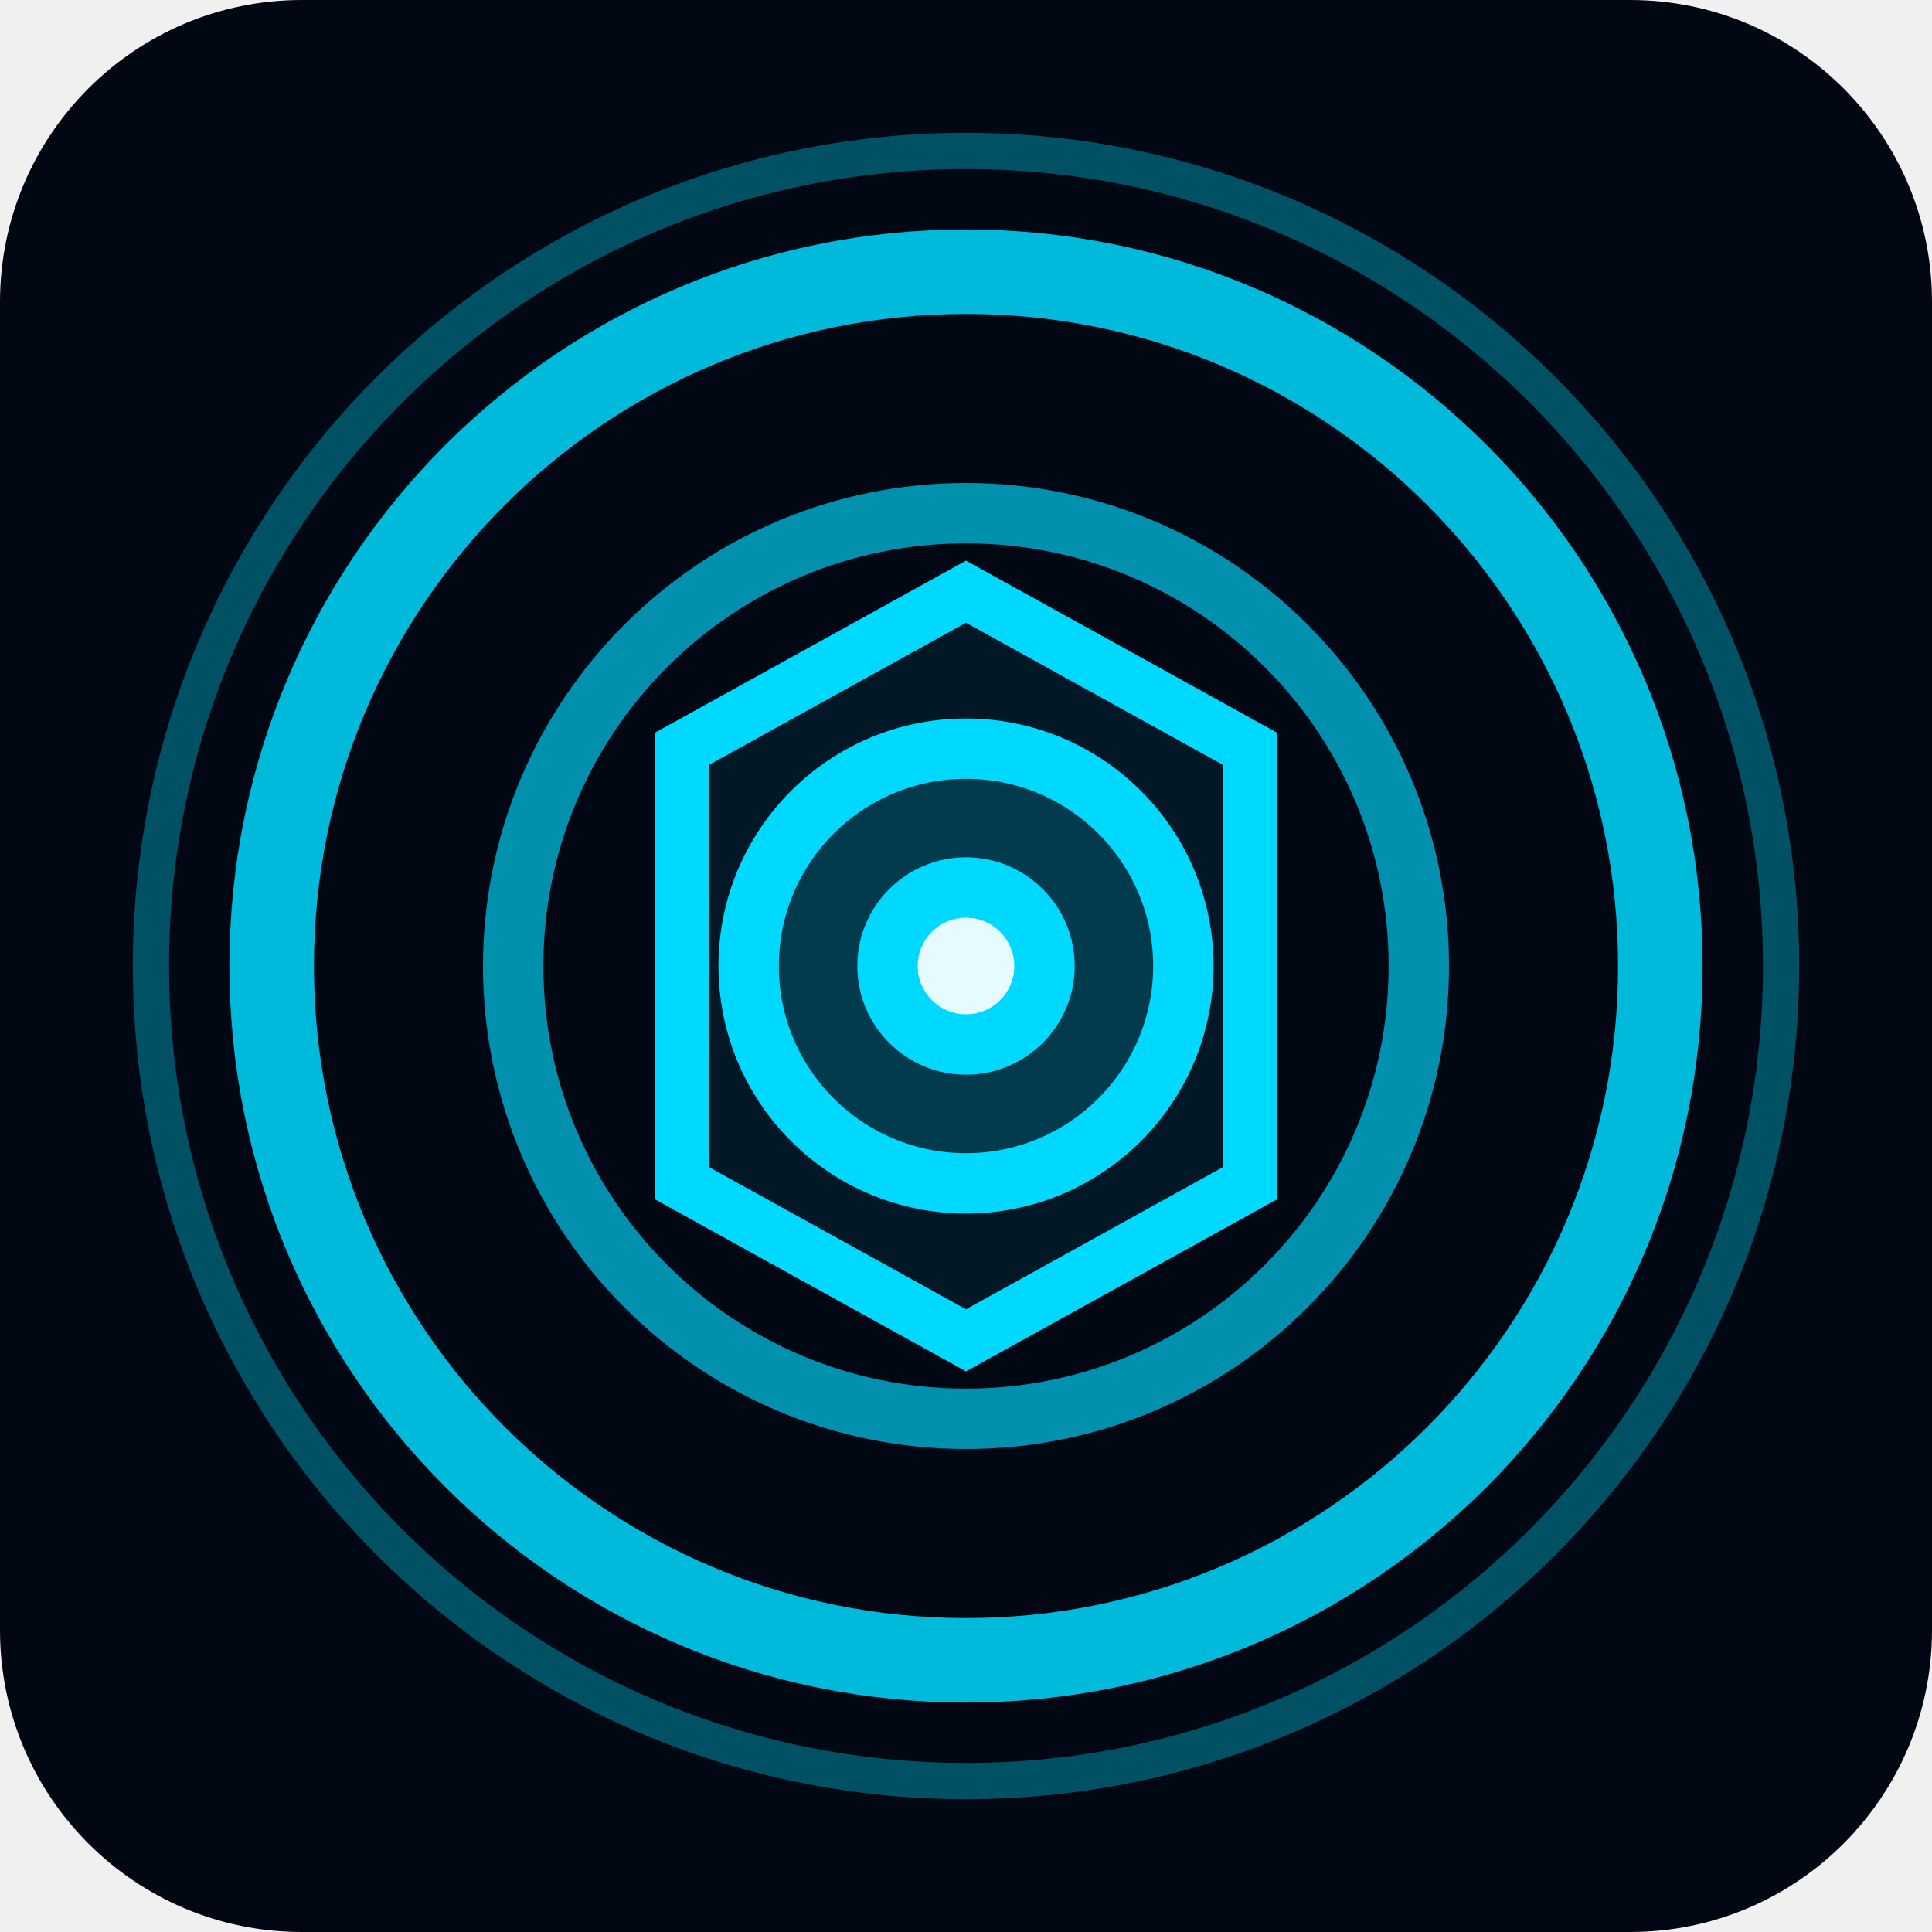
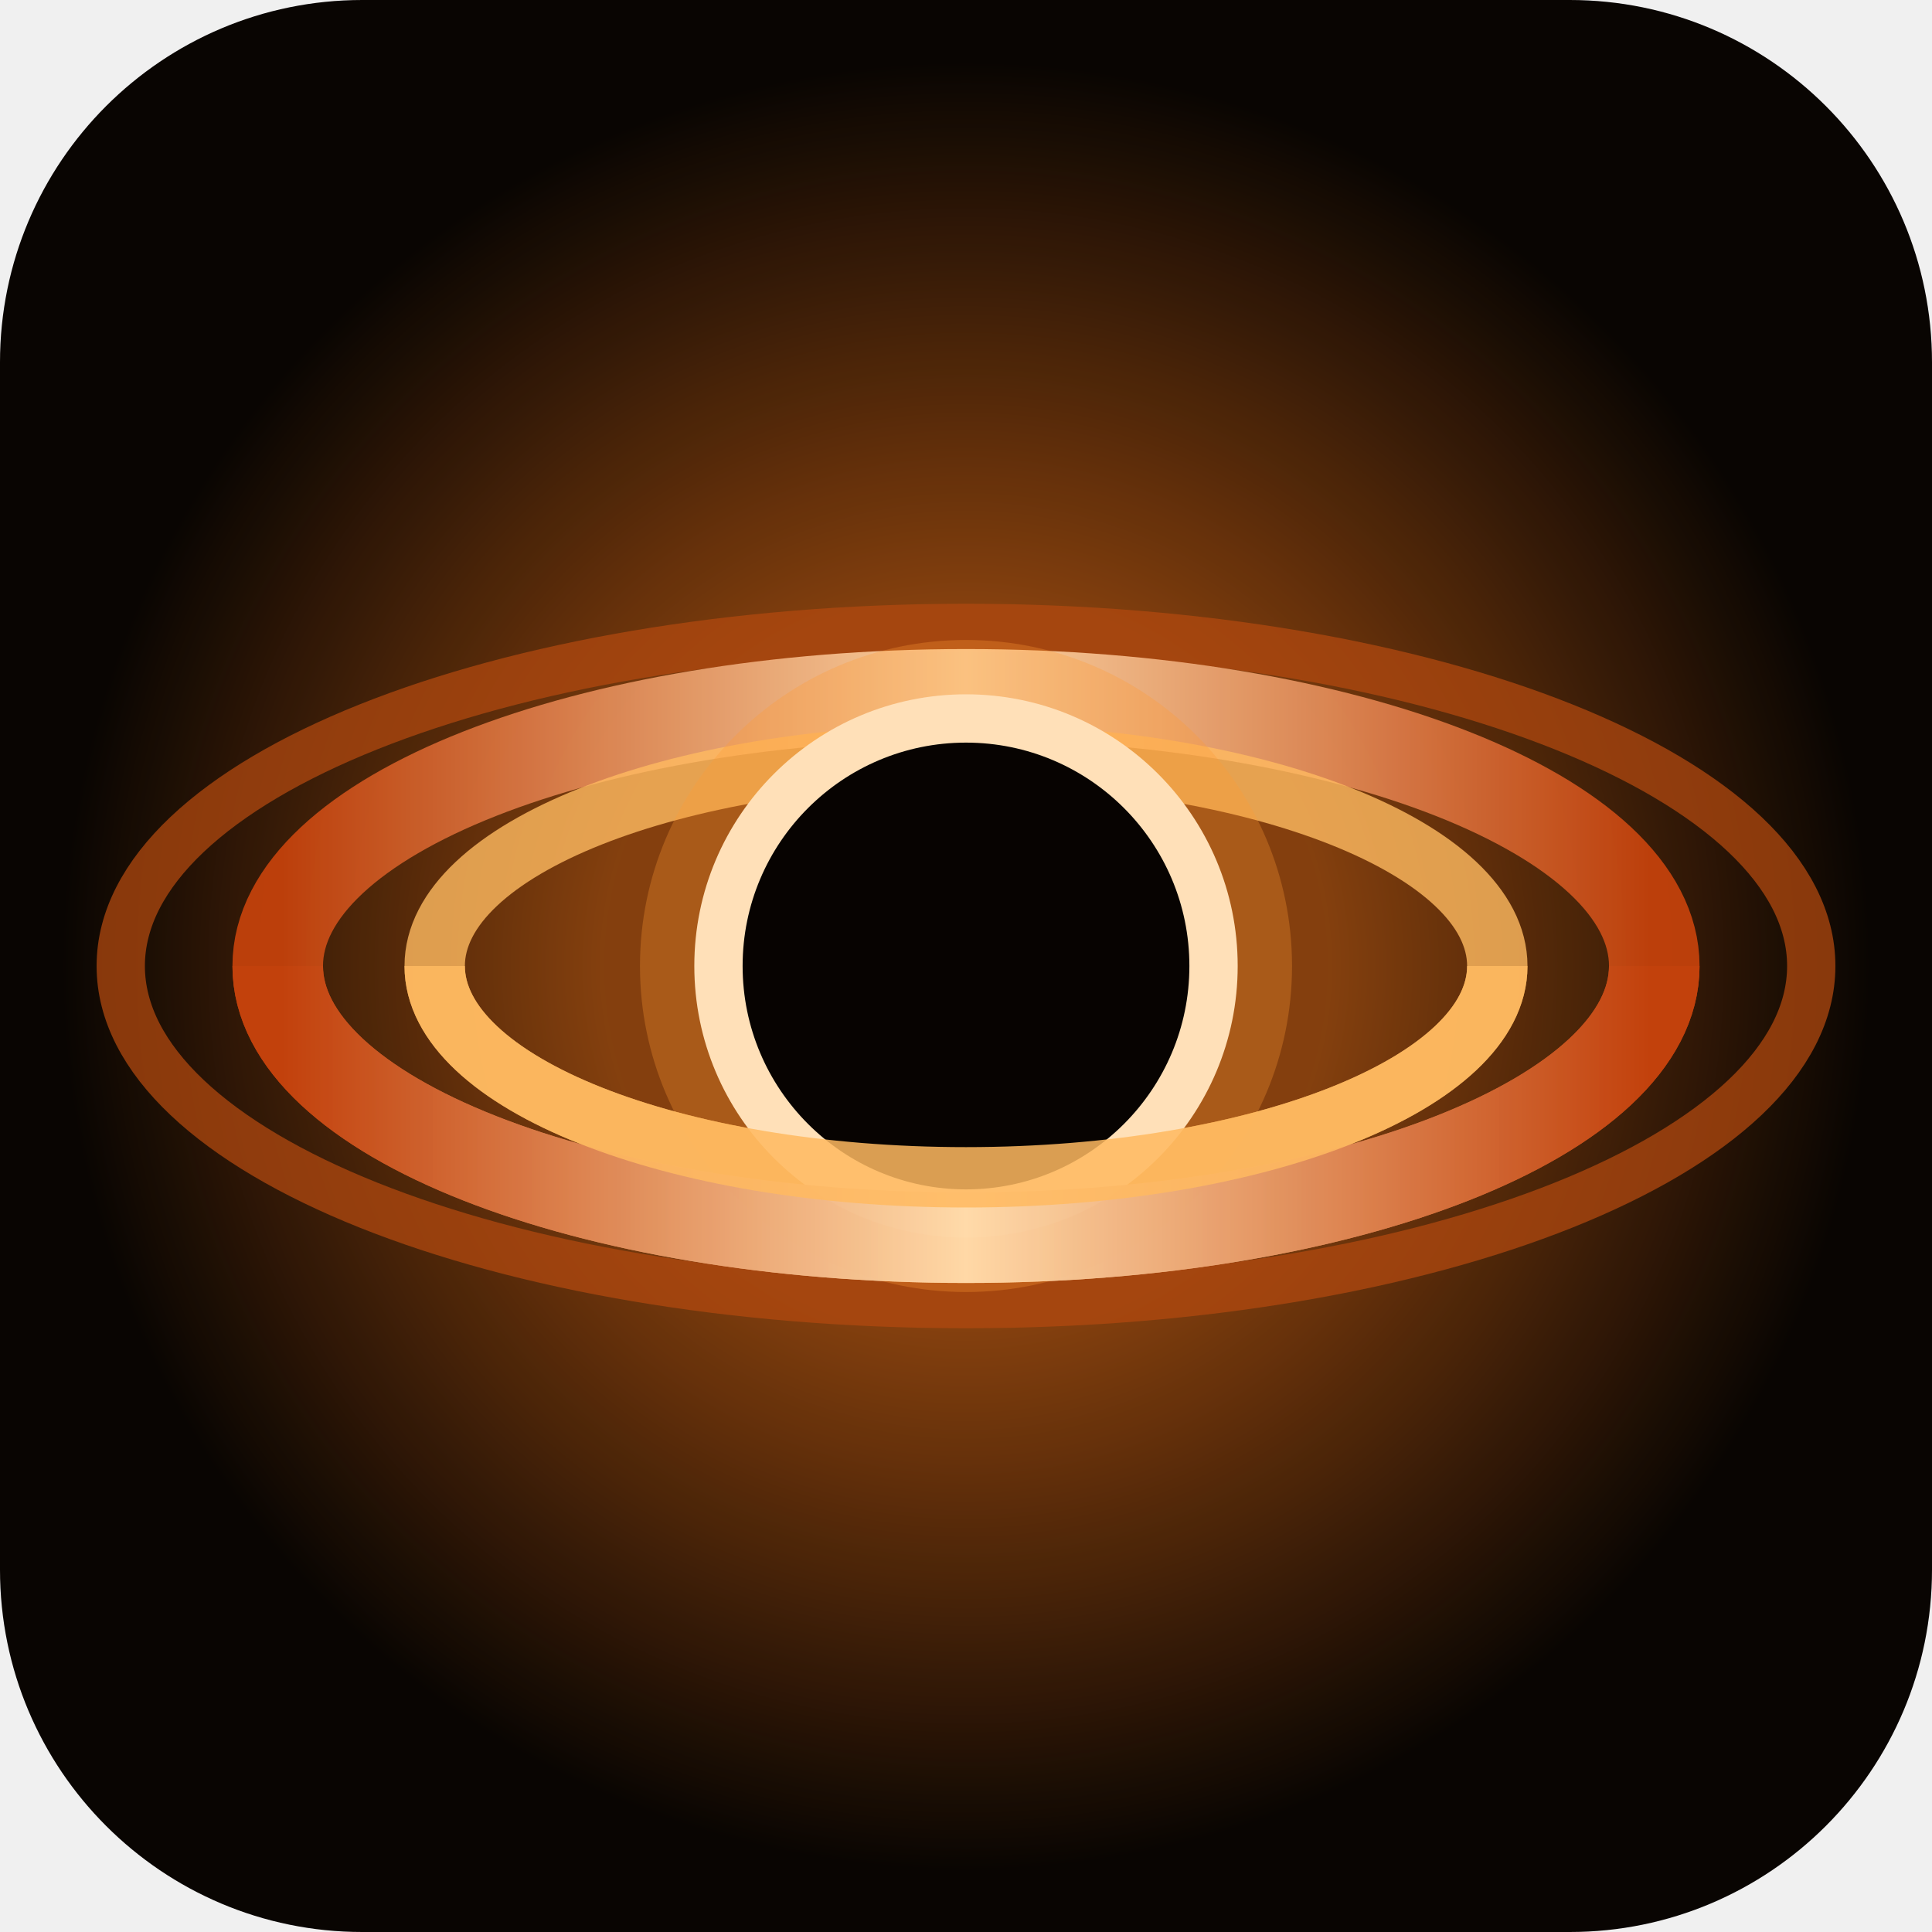
<svg xmlns="http://www.w3.org/2000/svg" viewBox="0 0 32 32">
-   <rect width="32" height="32" rx="5" fill="#020813" />
-   <circle cx="16" cy="16" r="13.5" stroke="#00D9FF" stroke-width="0.6" fill="none" opacity="0.35" />
-   <circle cx="16" cy="16" r="11.5" stroke="#00D9FF" stroke-width="1.4" fill="none" opacity="0.85" />
-   <circle cx="16" cy="16" r="7.5" stroke="#00D9FF" stroke-width="1" fill="none" opacity="0.65" />
-   <polygon points="16,9.8 20.7,12.4 20.7,19.6 16,22.2 11.3,19.6 11.3,12.4" stroke="#00D9FF" stroke-width="0.9" fill="rgba(0,217,255,0.08)" />
-   <circle cx="16" cy="16" r="3.6" stroke="#00D9FF" stroke-width="1" fill="rgba(0,217,255,0.18)" />
-   <circle cx="16" cy="16" r="1.8" fill="#00D9FF" />
-   <circle cx="16" cy="16" r="0.8" fill="white" opacity="0.9" />
+   <defs>
+     <radialGradient id="halo" cx="50%" cy="50%" r="50%">
+       <stop offset="40%" stop-color="#FF7A1A" stop-opacity="0.5" />
+       <stop offset="100%" stop-color="#FF7A1A" stop-opacity="0" />
+     </radialGradient>
+     <linearGradient id="anel" x1="0%" y1="0%" x2="100%" y2="0%">
+       <stop offset="0%" stop-color="#C2410C" />
+       <stop offset="50%" stop-color="#FFD9A8" />
+       <stop offset="100%" stop-color="#C2410C" />
+     </linearGradient>
+   </defs>
+   <rect width="32" height="32" rx="6" fill="#090502" />
+   <circle cx="16" cy="16" r="15" fill="url(#halo)" />
+   <ellipse cx="16" cy="16" rx="14" ry="5.6" fill="none" stroke="#B0480F" stroke-width="0.8" opacity="0.75" />
+   <ellipse cx="16" cy="16" rx="11.4" ry="4.5" fill="none" stroke="url(#anel)" stroke-width="1.5" opacity="0.95" />
+   <ellipse cx="16" cy="16" rx="8.8" ry="3.5" fill="none" stroke="#FFBA60" stroke-width="1" opacity="0.8" />
+   <circle cx="16" cy="16" r="5.4" fill="#FF9A33" opacity="0.30" />
+   <circle cx="16" cy="16" r="4.5" fill="#FFE0B8" />
+   <circle cx="16" cy="16" r="3.7" fill="#070301" />
+   <path d="M 4.6 16 A 11.4 4.5 0 0 0 27.4 16" fill="none" stroke="url(#anel)" stroke-width="1.5" opacity="0.95" />
+   <path d="M 7.2 16 A 8.8 3.5 0 0 0 24.8 16" fill="none" stroke="#FFBA60" stroke-width="1" opacity="0.85" />
</svg>
